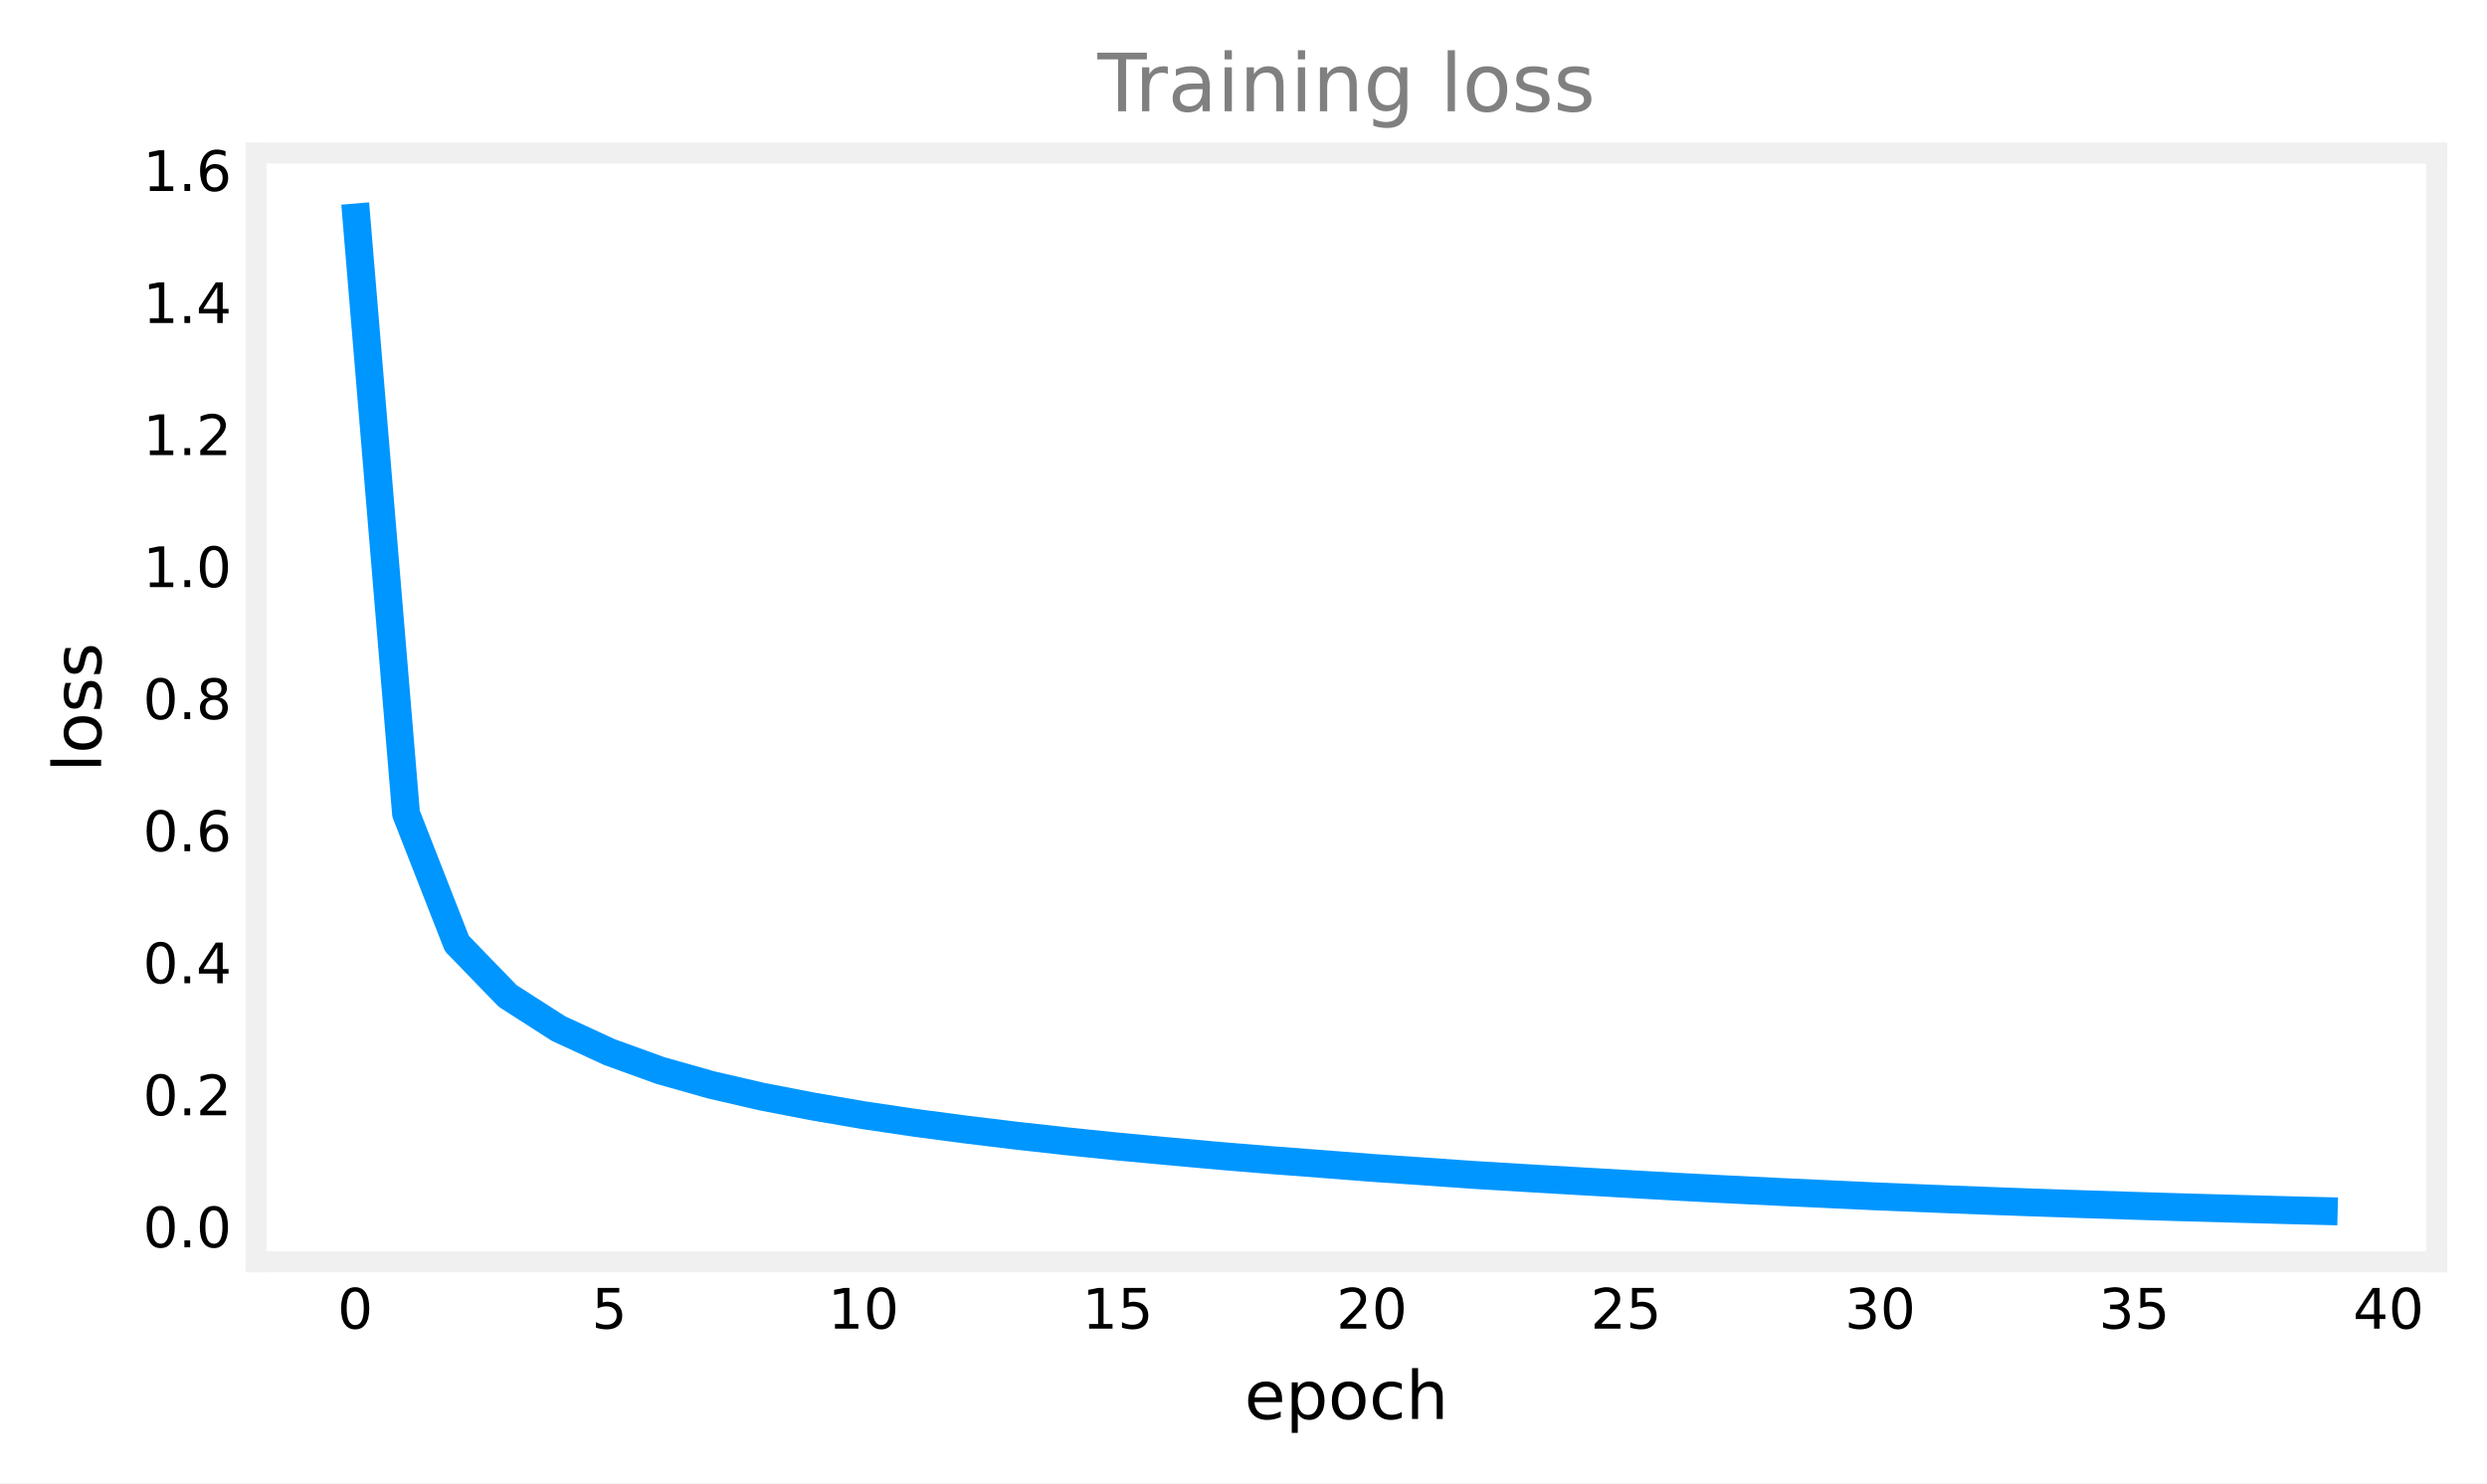
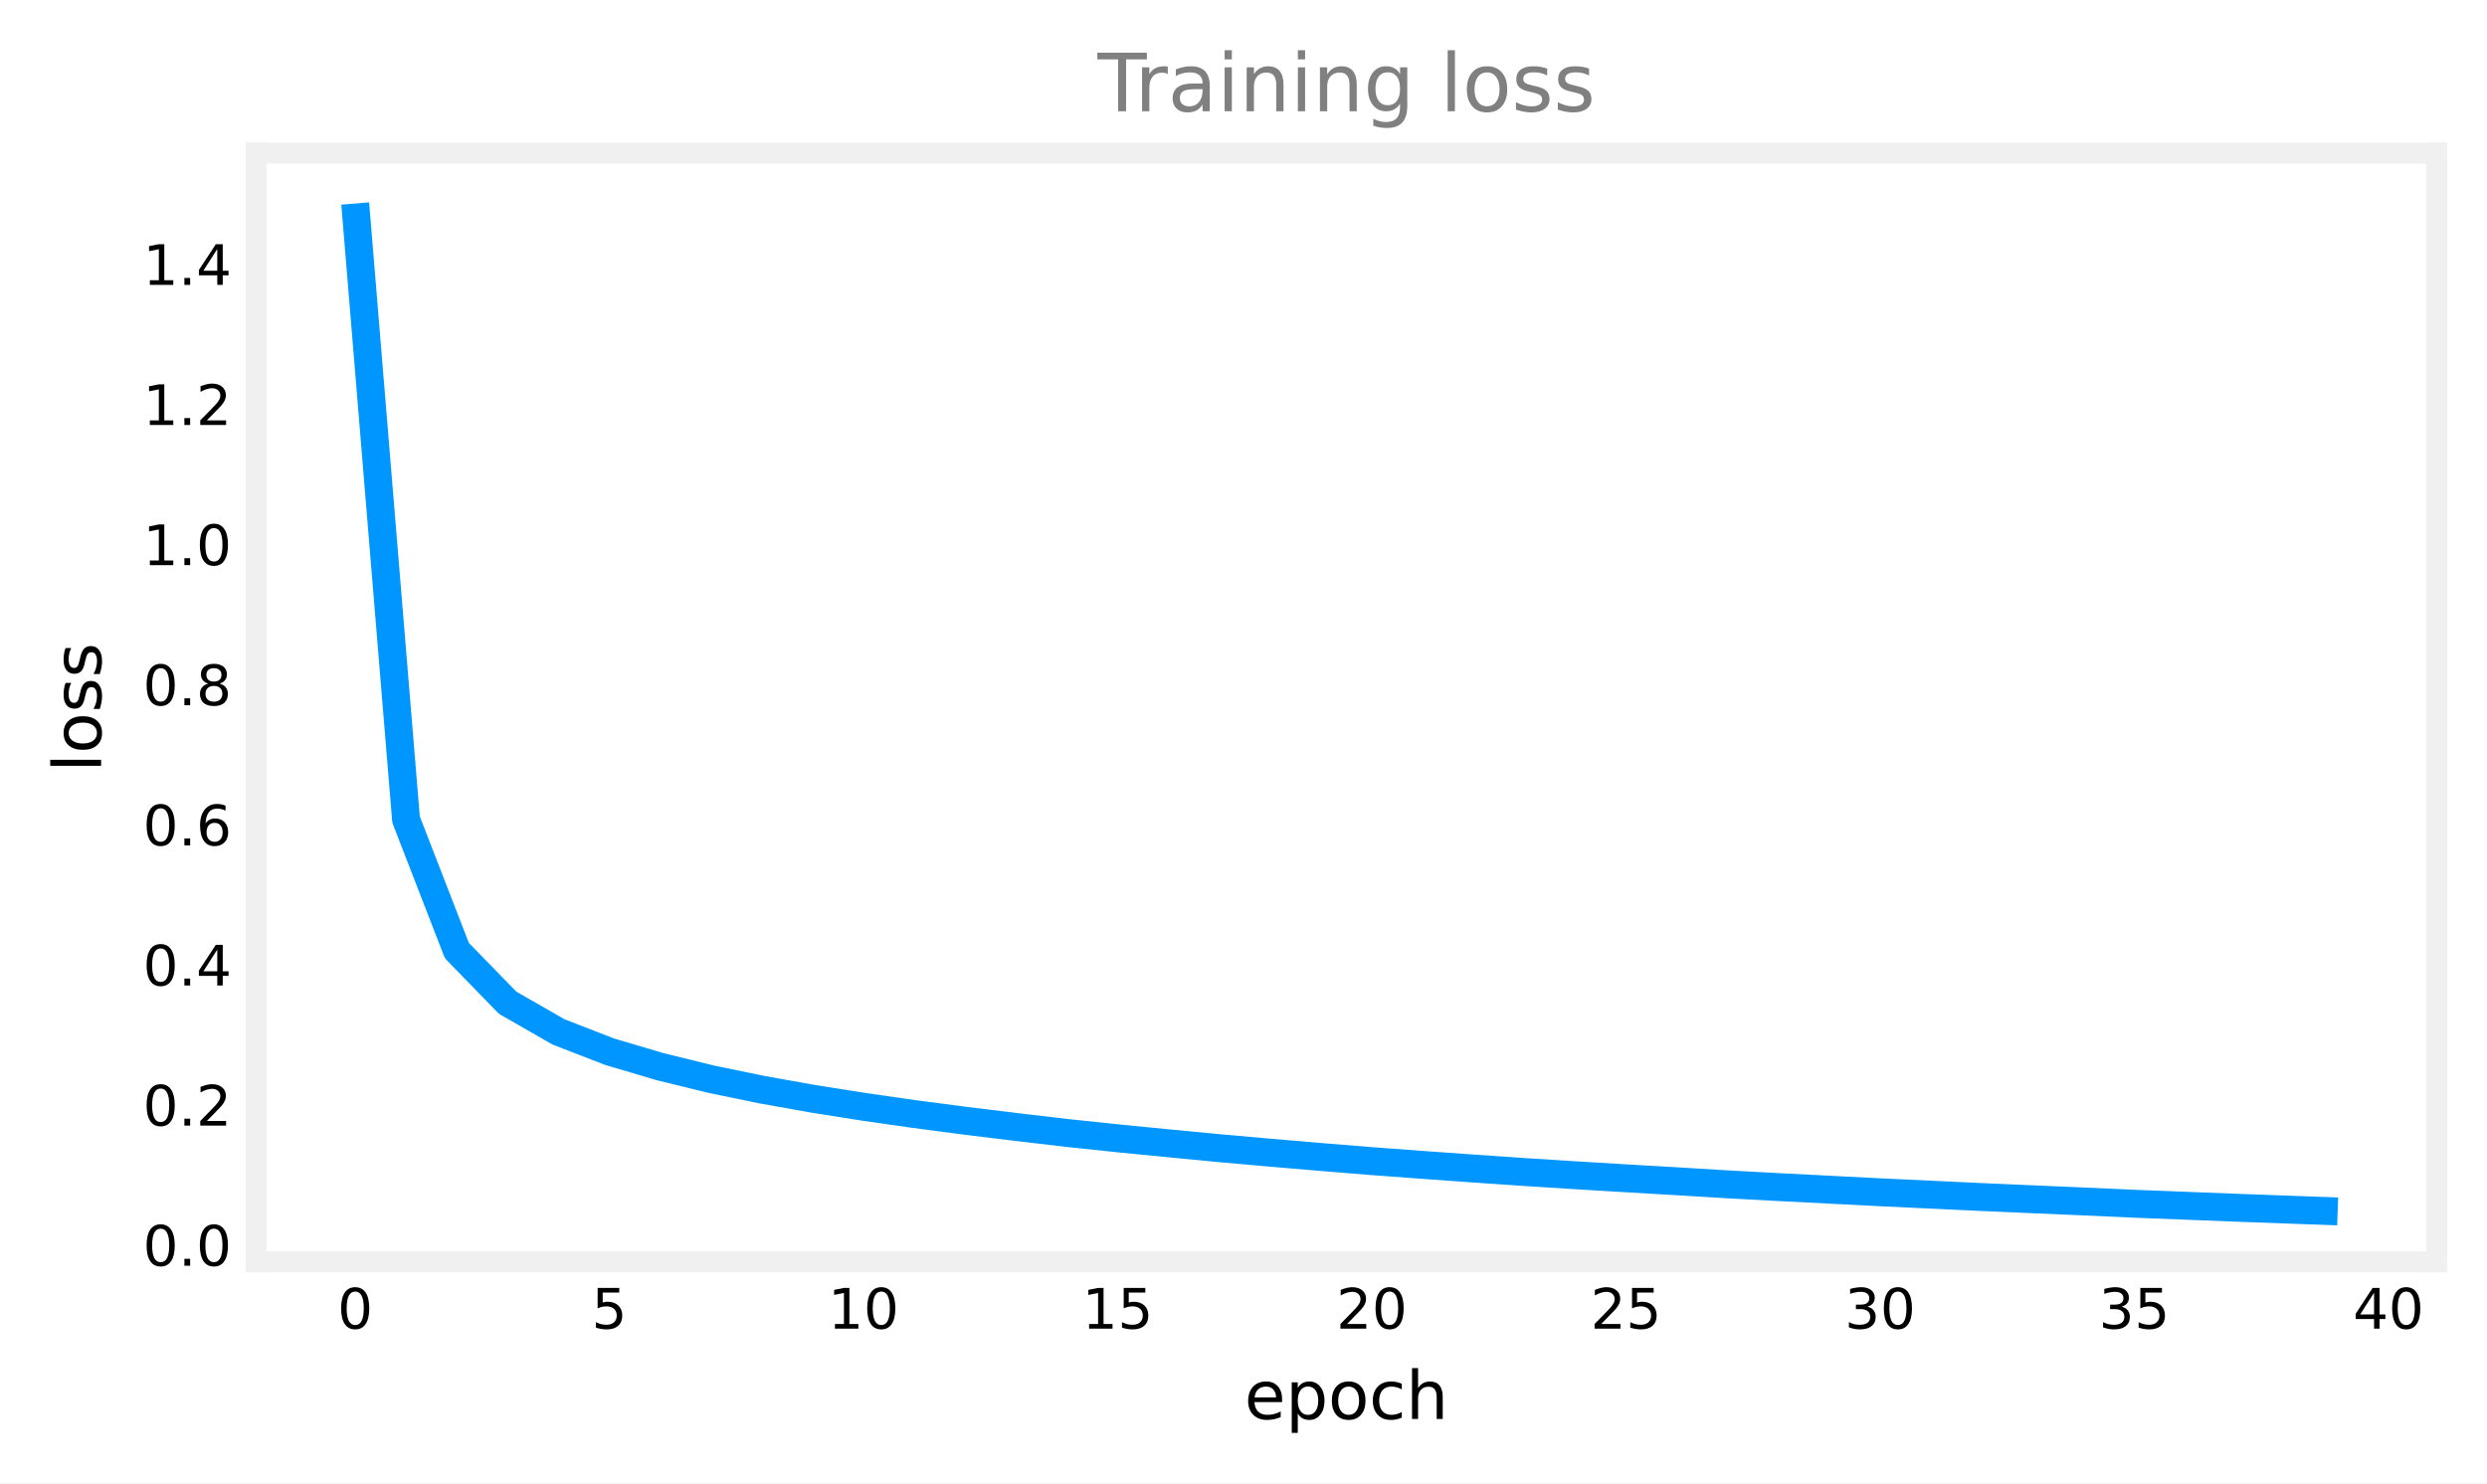
<svg xmlns="http://www.w3.org/2000/svg" xmlns:xlink="http://www.w3.org/1999/xlink" width="356.54pt" height="212.657pt" viewBox="0 0 356.54 212.657" version="1.1">
  <defs>
    <style type="text/css">*{stroke-linejoin: round; stroke-linecap: butt}</style>
  </defs>
  <g id="figure_1">
    <g id="patch_1">
      <path d="M 0 212.657  L 356.54 212.657  L 356.54 0  L 0 0  z " style="fill: #ffffff" />
    </g>
    <g id="axes_1">
      <g id="patch_2">
        <path d="M 36.714 180.923  L 349.34 180.923  L 349.34 21.953  L 36.714 21.953  z " style="fill: #ffffff" />
      </g>
      <g id="matplotlib.axis_1">
        <g id="xtick_1">
          <g id="line2d_1" />
          <g id="text_1">
            <g transform="translate(48.37878 190.5022) scale(0.08 -0.08)">
              <defs>
                <path id="DejaVuSans-30" d="M 2034 4250  Q 1547 4250 1301 3770  Q 1056 3291 1056 2328  Q 1056 1369 1301 889  Q 1547 409 2034 409  Q 2525 409 2770 889  Q 3016 1369 3016 2328  Q 3016 3291 2770 3770  Q 2525 4250 2034 4250  z M 2034 4750  Q 2819 4750 3233 4129  Q 3647 3509 3647 2328  Q 3647 1150 3233 529  Q 2819 -91 2034 -91  Q 1250 -91 836 529  Q 422 1150 422 2328  Q 422 3509 836 4129  Q 1250 4750 2034 4750  z " transform="scale(0.015625)" />
              </defs>
              <use xlink:href="#DejaVuSans-30" />
            </g>
          </g>
        </g>
        <g id="xtick_2">
          <g id="line2d_2" />
          <g id="text_2">
            <g transform="translate(84.81541 190.5022) scale(0.08 -0.08)">
              <defs>
                <path id="DejaVuSans-35" d="M 691 4666  L 3169 4666  L 3169 4134  L 1269 4134  L 1269 2991  Q 1406 3038 1543 3061  Q 1681 3084 1819 3084  Q 2600 3084 3056 2656  Q 3513 2228 3513 1497  Q 3513 744 3044 326  Q 2575 -91 1722 -91  Q 1428 -91 1123 -41  Q 819 9 494 109  L 494 744  Q 775 591 1075 516  Q 1375 441 1709 441  Q 2250 441 2565 725  Q 2881 1009 2881 1497  Q 2881 1984 2565 2268  Q 2250 2553 1709 2553  Q 1456 2553 1204 2497  Q 953 2441 691 2322  L 691 4666  z " transform="scale(0.015625)" />
              </defs>
              <use xlink:href="#DejaVuSans-35" />
            </g>
          </g>
        </g>
        <g id="xtick_3">
          <g id="line2d_3" />
          <g id="text_3">
            <g transform="translate(118.707 190.5022) scale(0.08 -0.08)">
              <defs>
                <path id="DejaVuSans-31" d="M 794 531  L 1825 531  L 1825 4091  L 703 3866  L 703 4441  L 1819 4666  L 2450 4666  L 2450 531  L 3481 531  L 3481 0  L 794 0  L 794 531  z " transform="scale(0.015625)" />
              </defs>
              <use xlink:href="#DejaVuSans-31" />
              <use xlink:href="#DejaVuSans-30" transform="translate(63.62305 0)" />
            </g>
          </g>
        </g>
        <g id="xtick_4">
          <g id="line2d_4" />
          <g id="text_4">
            <g transform="translate(155.1437 190.5022) scale(0.08 -0.08)">
              <use xlink:href="#DejaVuSans-31" />
              <use xlink:href="#DejaVuSans-35" transform="translate(63.62305 0)" />
            </g>
          </g>
        </g>
        <g id="xtick_5">
          <g id="line2d_5" />
          <g id="text_5">
            <g transform="translate(191.5803 190.5022) scale(0.08 -0.08)">
              <defs>
                <path id="DejaVuSans-32" d="M 1228 531  L 3431 531  L 3431 0  L 469 0  L 469 531  Q 828 903 1448 1529  Q 2069 2156 2228 2338  Q 2531 2678 2651 2914  Q 2772 3150 2772 3378  Q 2772 3750 2511 3984  Q 2250 4219 1831 4219  Q 1534 4219 1204 4116  Q 875 4013 500 3803  L 500 4441  Q 881 4594 1212 4672  Q 1544 4750 1819 4750  Q 2544 4750 2975 4387  Q 3406 4025 3406 3419  Q 3406 3131 3298 2873  Q 3191 2616 2906 2266  Q 2828 2175 2409 1742  Q 1991 1309 1228 531  z " transform="scale(0.015625)" />
              </defs>
              <use xlink:href="#DejaVuSans-32" />
              <use xlink:href="#DejaVuSans-30" transform="translate(63.62305 0)" />
            </g>
          </g>
        </g>
        <g id="xtick_6">
          <g id="line2d_6" />
          <g id="text_6">
            <g transform="translate(228.0169 190.5022) scale(0.08 -0.08)">
              <use xlink:href="#DejaVuSans-32" />
              <use xlink:href="#DejaVuSans-35" transform="translate(63.62305 0)" />
            </g>
          </g>
        </g>
        <g id="xtick_7">
          <g id="line2d_7" />
          <g id="text_7">
            <g transform="translate(264.4535 190.5022) scale(0.08 -0.08)">
              <defs>
                <path id="DejaVuSans-33" d="M 2597 2516  Q 3050 2419 3304 2112  Q 3559 1806 3559 1356  Q 3559 666 3084 287  Q 2609 -91 1734 -91  Q 1441 -91 1130 -33  Q 819 25 488 141  L 488 750  Q 750 597 1062 519  Q 1375 441 1716 441  Q 2309 441 2620 675  Q 2931 909 2931 1356  Q 2931 1769 2642 2001  Q 2353 2234 1838 2234  L 1294 2234  L 1294 2753  L 1863 2753  Q 2328 2753 2575 2939  Q 2822 3125 2822 3475  Q 2822 3834 2567 4026  Q 2313 4219 1838 4219  Q 1578 4219 1281 4162  Q 984 4106 628 3988  L 628 4550  Q 988 4650 1302 4700  Q 1616 4750 1894 4750  Q 2613 4750 3031 4423  Q 3450 4097 3450 3541  Q 3450 3153 3228 2886  Q 3006 2619 2597 2516  z " transform="scale(0.015625)" />
              </defs>
              <use xlink:href="#DejaVuSans-33" />
              <use xlink:href="#DejaVuSans-30" transform="translate(63.62305 0)" />
            </g>
          </g>
        </g>
        <g id="xtick_8">
          <g id="line2d_8" />
          <g id="text_8">
            <g transform="translate(300.8902 190.5022) scale(0.08 -0.08)">
              <use xlink:href="#DejaVuSans-33" />
              <use xlink:href="#DejaVuSans-35" transform="translate(63.62305 0)" />
            </g>
          </g>
        </g>
        <g id="xtick_9">
          <g id="line2d_9" />
          <g id="text_9">
            <g transform="translate(337.3268 190.5022) scale(0.08 -0.08)">
              <defs>
                <path id="DejaVuSans-34" d="M 2419 4116  L 825 1625  L 2419 1625  L 2419 4116  z M 2253 4666  L 3047 4666  L 3047 1625  L 3713 1625  L 3713 1100  L 3047 1100  L 3047 0  L 2419 0  L 2419 1100  L 313 1100  L 313 1709  L 2253 4666  z " transform="scale(0.015625)" />
              </defs>
              <use xlink:href="#DejaVuSans-34" />
              <use xlink:href="#DejaVuSans-30" transform="translate(63.62305 0)" />
            </g>
          </g>
        </g>
        <g id="text_10">
          <g transform="translate(178.4076 203.4604) scale(0.096 -0.096)">
            <defs>
              <path id="DejaVuSans-65" d="M 3597 1894  L 3597 1613  L 953 1613  Q 991 1019 1311 708  Q 1631 397 2203 397  Q 2534 397 2845 478  Q 3156 559 3463 722  L 3463 178  Q 3153 47 2828 -22  Q 2503 -91 2169 -91  Q 1331 -91 842 396  Q 353 884 353 1716  Q 353 2575 817 3079  Q 1281 3584 2069 3584  Q 2775 3584 3186 3129  Q 3597 2675 3597 1894  z M 3022 2063  Q 3016 2534 2758 2815  Q 2500 3097 2075 3097  Q 1594 3097 1305 2825  Q 1016 2553 972 2059  L 3022 2063  z " transform="scale(0.015625)" />
              <path id="DejaVuSans-70" d="M 1159 525  L 1159 -1331  L 581 -1331  L 581 3500  L 1159 3500  L 1159 2969  Q 1341 3281 1617 3432  Q 1894 3584 2278 3584  Q 2916 3584 3314 3078  Q 3713 2572 3713 1747  Q 3713 922 3314 415  Q 2916 -91 2278 -91  Q 1894 -91 1617 61  Q 1341 213 1159 525  z M 3116 1747  Q 3116 2381 2855 2742  Q 2594 3103 2138 3103  Q 1681 3103 1420 2742  Q 1159 2381 1159 1747  Q 1159 1113 1420 752  Q 1681 391 2138 391  Q 2594 391 2855 752  Q 3116 1113 3116 1747  z " transform="scale(0.015625)" />
              <path id="DejaVuSans-6f" d="M 1959 3097  Q 1497 3097 1228 2736  Q 959 2375 959 1747  Q 959 1119 1226 758  Q 1494 397 1959 397  Q 2419 397 2687 759  Q 2956 1122 2956 1747  Q 2956 2369 2687 2733  Q 2419 3097 1959 3097  z M 1959 3584  Q 2709 3584 3137 3096  Q 3566 2609 3566 1747  Q 3566 888 3137 398  Q 2709 -91 1959 -91  Q 1206 -91 779 398  Q 353 888 353 1747  Q 353 2609 779 3096  Q 1206 3584 1959 3584  z " transform="scale(0.015625)" />
              <path id="DejaVuSans-63" d="M 3122 3366  L 3122 2828  Q 2878 2963 2633 3030  Q 2388 3097 2138 3097  Q 1578 3097 1268 2742  Q 959 2388 959 1747  Q 959 1106 1268 751  Q 1578 397 2138 397  Q 2388 397 2633 464  Q 2878 531 3122 666  L 3122 134  Q 2881 22 2623 -34  Q 2366 -91 2075 -91  Q 1284 -91 818 406  Q 353 903 353 1747  Q 353 2603 823 3093  Q 1294 3584 2113 3584  Q 2378 3584 2631 3529  Q 2884 3475 3122 3366  z " transform="scale(0.015625)" />
              <path id="DejaVuSans-68" d="M 3513 2113  L 3513 0  L 2938 0  L 2938 2094  Q 2938 2591 2744 2837  Q 2550 3084 2163 3084  Q 1697 3084 1428 2787  Q 1159 2491 1159 1978  L 1159 0  L 581 0  L 581 4863  L 1159 4863  L 1159 2956  Q 1366 3272 1645 3428  Q 1925 3584 2291 3584  Q 2894 3584 3203 3211  Q 3513 2838 3513 2113  z " transform="scale(0.015625)" />
            </defs>
            <use xlink:href="#DejaVuSans-65" />
            <use xlink:href="#DejaVuSans-70" transform="translate(61.52344 0)" />
            <use xlink:href="#DejaVuSans-6f" transform="translate(125 0)" />
            <use xlink:href="#DejaVuSans-63" transform="translate(186.1816 0)" />
            <use xlink:href="#DejaVuSans-68" transform="translate(241.1621 0)" />
          </g>
        </g>
      </g>
      <g id="matplotlib.axis_2">
        <g id="ytick_1">
          <g id="line2d_10" />
          <g id="text_11">
-             <g transform="translate(20.491 178.8473) scale(0.08 -0.08)">
+             <g transform="translate(20.491 181.4863) scale(0.08 -0.08)">
              <defs>
                <path id="DejaVuSans-2e" d="M 684 794  L 1344 794  L 1344 0  L 684 0  L 684 794  z " transform="scale(0.015625)" />
              </defs>
              <use xlink:href="#DejaVuSans-30" />
              <use xlink:href="#DejaVuSans-2e" transform="translate(63.62305 0)" />
              <use xlink:href="#DejaVuSans-30" transform="translate(95.41016 0)" />
            </g>
          </g>
        </g>
        <g id="ytick_2">
          <g id="line2d_11" />
          <g id="text_12">
-             <g transform="translate(20.491 159.9139) scale(0.08 -0.08)">
+             <g transform="translate(20.491 161.3951) scale(0.08 -0.08)">
              <use xlink:href="#DejaVuSans-30" />
              <use xlink:href="#DejaVuSans-2e" transform="translate(63.62305 0)" />
              <use xlink:href="#DejaVuSans-32" transform="translate(95.41016 0)" />
            </g>
          </g>
        </g>
        <g id="ytick_3">
          <g id="line2d_12" />
          <g id="text_13">
-             <g transform="translate(20.491 140.9805) scale(0.08 -0.08)">
+             <g transform="translate(20.491 141.304) scale(0.08 -0.08)">
              <use xlink:href="#DejaVuSans-30" />
              <use xlink:href="#DejaVuSans-2e" transform="translate(63.62305 0)" />
              <use xlink:href="#DejaVuSans-34" transform="translate(95.41016 0)" />
            </g>
          </g>
        </g>
        <g id="ytick_4">
          <g id="line2d_13" />
          <g id="text_14">
-             <g transform="translate(20.491 122.0471) scale(0.08 -0.08)">
+             <g transform="translate(20.491 121.2129) scale(0.08 -0.08)">
              <defs>
                <path id="DejaVuSans-36" d="M 2113 2584  Q 1688 2584 1439 2293  Q 1191 2003 1191 1497  Q 1191 994 1439 701  Q 1688 409 2113 409  Q 2538 409 2786 701  Q 3034 994 3034 1497  Q 3034 2003 2786 2293  Q 2538 2584 2113 2584  z M 3366 4563  L 3366 3988  Q 3128 4100 2886 4159  Q 2644 4219 2406 4219  Q 1781 4219 1451 3797  Q 1122 3375 1075 2522  Q 1259 2794 1537 2939  Q 1816 3084 2150 3084  Q 2853 3084 3261 2657  Q 3669 2231 3669 1497  Q 3669 778 3244 343  Q 2819 -91 2113 -91  Q 1303 -91 875 529  Q 447 1150 447 2328  Q 447 3434 972 4092  Q 1497 4750 2381 4750  Q 2619 4750 2861 4703  Q 3103 4656 3366 4563  z " transform="scale(0.015625)" />
              </defs>
              <use xlink:href="#DejaVuSans-30" />
              <use xlink:href="#DejaVuSans-2e" transform="translate(63.62305 0)" />
              <use xlink:href="#DejaVuSans-36" transform="translate(95.41016 0)" />
            </g>
          </g>
        </g>
        <g id="ytick_5">
          <g id="line2d_14" />
          <g id="text_15">
-             <g transform="translate(20.491 103.1137) scale(0.08 -0.08)">
+             <g transform="translate(20.491 101.1217) scale(0.08 -0.08)">
              <defs>
                <path id="DejaVuSans-38" d="M 2034 2216  Q 1584 2216 1326 1975  Q 1069 1734 1069 1313  Q 1069 891 1326 650  Q 1584 409 2034 409  Q 2484 409 2743 651  Q 3003 894 3003 1313  Q 3003 1734 2745 1975  Q 2488 2216 2034 2216  z M 1403 2484  Q 997 2584 770 2862  Q 544 3141 544 3541  Q 544 4100 942 4425  Q 1341 4750 2034 4750  Q 2731 4750 3128 4425  Q 3525 4100 3525 3541  Q 3525 3141 3298 2862  Q 3072 2584 2669 2484  Q 3125 2378 3379 2068  Q 3634 1759 3634 1313  Q 3634 634 3220 271  Q 2806 -91 2034 -91  Q 1263 -91 848 271  Q 434 634 434 1313  Q 434 1759 690 2068  Q 947 2378 1403 2484  z M 1172 3481  Q 1172 3119 1398 2916  Q 1625 2713 2034 2713  Q 2441 2713 2670 2916  Q 2900 3119 2900 3481  Q 2900 3844 2670 4047  Q 2441 4250 2034 4250  Q 1625 4250 1398 4047  Q 1172 3844 1172 3481  z " transform="scale(0.015625)" />
              </defs>
              <use xlink:href="#DejaVuSans-30" />
              <use xlink:href="#DejaVuSans-2e" transform="translate(63.62305 0)" />
              <use xlink:href="#DejaVuSans-38" transform="translate(95.41016 0)" />
            </g>
          </g>
        </g>
        <g id="ytick_6">
          <g id="line2d_15" />
          <g id="text_16">
-             <g transform="translate(20.491 84.18036) scale(0.08 -0.08)">
+             <g transform="translate(20.491 81.03057) scale(0.08 -0.08)">
              <use xlink:href="#DejaVuSans-31" />
              <use xlink:href="#DejaVuSans-2e" transform="translate(63.62305 0)" />
              <use xlink:href="#DejaVuSans-30" transform="translate(95.41016 0)" />
            </g>
          </g>
        </g>
        <g id="ytick_7">
          <g id="line2d_16" />
          <g id="text_17">
-             <g transform="translate(20.491 65.24698) scale(0.08 -0.08)">
+             <g transform="translate(20.491 60.93943) scale(0.08 -0.08)">
              <use xlink:href="#DejaVuSans-31" />
              <use xlink:href="#DejaVuSans-2e" transform="translate(63.62305 0)" />
              <use xlink:href="#DejaVuSans-32" transform="translate(95.41016 0)" />
            </g>
          </g>
        </g>
        <g id="ytick_8">
          <g id="line2d_17" />
          <g id="text_18">
-             <g transform="translate(20.491 46.3136) scale(0.08 -0.08)">
+             <g transform="translate(20.491 40.84829) scale(0.08 -0.08)">
              <use xlink:href="#DejaVuSans-31" />
              <use xlink:href="#DejaVuSans-2e" transform="translate(63.62305 0)" />
              <use xlink:href="#DejaVuSans-34" transform="translate(95.41016 0)" />
            </g>
          </g>
        </g>
-         <g id="ytick_9">
-           <g id="line2d_18" />
-           <g id="text_19">
-             <g transform="translate(20.491 27.38022) scale(0.08 -0.08)">
-               <use xlink:href="#DejaVuSans-31" />
-               <use xlink:href="#DejaVuSans-2e" transform="translate(63.62305 0)" />
-               <use xlink:href="#DejaVuSans-36" transform="translate(95.41016 0)" />
-             </g>
-           </g>
-         </g>
-         <g id="text_20">
+         <g id="text_19">
          <g transform="translate(14.4945 110.7099) rotate(-90) scale(0.096 -0.096)">
            <defs>
              <path id="DejaVuSans-6c" d="M 603 4863  L 1178 4863  L 1178 0  L 603 0  L 603 4863  z " transform="scale(0.015625)" />
              <path id="DejaVuSans-73" d="M 2834 3397  L 2834 2853  Q 2591 2978 2328 3040  Q 2066 3103 1784 3103  Q 1356 3103 1142 2972  Q 928 2841 928 2578  Q 928 2378 1081 2264  Q 1234 2150 1697 2047  L 1894 2003  Q 2506 1872 2764 1633  Q 3022 1394 3022 966  Q 3022 478 2636 193  Q 2250 -91 1575 -91  Q 1294 -91 989 -36  Q 684 19 347 128  L 347 722  Q 666 556 975 473  Q 1284 391 1588 391  Q 1994 391 2212 530  Q 2431 669 2431 922  Q 2431 1156 2273 1281  Q 2116 1406 1581 1522  L 1381 1569  Q 847 1681 609 1914  Q 372 2147 372 2553  Q 372 3047 722 3315  Q 1072 3584 1716 3584  Q 2034 3584 2315 3537  Q 2597 3491 2834 3397  z " transform="scale(0.015625)" />
            </defs>
            <use xlink:href="#DejaVuSans-6c" />
            <use xlink:href="#DejaVuSans-6f" transform="translate(27.7832 0)" />
            <use xlink:href="#DejaVuSans-73" transform="translate(88.96484 0)" />
            <use xlink:href="#DejaVuSans-73" transform="translate(141.0645 0)" />
          </g>
        </g>
      </g>
-       <g id="line2d_19">
-         <path d="M 50.924 29.179  L 58.211 116.663  L 65.498 135.286  L 72.786 142.81  L 80.073 147.483  L 87.36 150.851  L 94.648 153.49  L 101.935 155.551  L 109.222 157.239  L 116.51 158.648  L 123.797 159.902  L 131.084 160.981  L 138.372 161.947  L 145.659 162.834  L 152.946 163.644  L 160.234 164.396  L 167.521 165.072  L 174.808 165.731  L 182.096 166.333  L 189.383 166.885  L 196.67 167.455  L 203.958 167.952  L 211.245 168.463  L 218.532 168.904  L 225.82 169.329  L 233.107 169.748  L 240.394 170.159  L 247.682 170.538  L 254.969 170.894  L 262.256 171.231  L 269.544 171.569  L 276.831 171.867  L 284.118 172.149  L 291.406 172.418  L 298.693 172.661  L 305.98 172.897  L 313.267 173.12  L 320.555 173.32  L 327.842 173.517  L 335.129 173.697  " clip-path="url(#p4d77965e97)" style="fill: none; stroke: #0096ff; stroke-width: 4" />
+       <g id="line2d_18">
+         <path d="M 50.924 29.179  L 58.211 117.502  L 65.498 136.301  L 72.786 143.784  L 80.073 147.961  L 87.36 150.789  L 94.648 152.948  L 101.935 154.737  L 109.222 156.238  L 116.51 157.542  L 123.797 158.694  L 131.084 159.74  L 138.372 160.698  L 145.659 161.589  L 152.946 162.447  L 160.234 163.214  L 167.521 163.931  L 174.808 164.631  L 182.096 165.278  L 189.383 165.896  L 196.67 166.488  L 203.958 167.028  L 211.245 167.551  L 218.532 168.048  L 225.82 168.512  L 233.107 168.952  L 240.394 169.374  L 247.682 169.817  L 254.969 170.209  L 262.256 170.581  L 269.544 170.955  L 276.831 171.294  L 284.118 171.639  L 291.406 171.957  L 298.693 172.269  L 305.98 172.599  L 313.267 172.881  L 320.555 173.168  L 327.842 173.433  L 335.129 173.697  " clip-path="url(#pa28f54b884)" style="fill: none; stroke: #0096ff; stroke-width: 4" />
      </g>
      <g id="patch_3">
        <path d="M 36.714 180.923  L 36.714 21.953  " style="fill: none; stroke: #f0f0f0; stroke-width: 3; stroke-linejoin: miter; stroke-linecap: square" />
      </g>
      <g id="patch_4">
        <path d="M 349.34 180.923  L 349.34 21.953  " style="fill: none; stroke: #f0f0f0; stroke-width: 3; stroke-linejoin: miter; stroke-linecap: square" />
      </g>
      <g id="patch_5">
        <path d="M 36.714 180.923  L 349.34 180.923  " style="fill: none; stroke: #f0f0f0; stroke-width: 3; stroke-linejoin: miter; stroke-linecap: square" />
      </g>
      <g id="patch_6">
        <path d="M 36.714 21.953  L 349.34 21.953  " style="fill: none; stroke: #f0f0f0; stroke-width: 3; stroke-linejoin: miter; stroke-linecap: square" />
      </g>
-       <g id="text_21">
+       <g id="text_20">
        <g style="fill: #808080" transform="translate(157.3461 15.9534) scale(0.1152 -0.1152)">
          <defs>
            <path id="DejaVuSans-54" d="M -19 4666  L 3928 4666  L 3928 4134  L 2272 4134  L 2272 0  L 1638 0  L 1638 4134  L -19 4134  L -19 4666  z " transform="scale(0.015625)" />
            <path id="DejaVuSans-72" d="M 2631 2963  Q 2534 3019 2420 3045  Q 2306 3072 2169 3072  Q 1681 3072 1420 2755  Q 1159 2438 1159 1844  L 1159 0  L 581 0  L 581 3500  L 1159 3500  L 1159 2956  Q 1341 3275 1631 3429  Q 1922 3584 2338 3584  Q 2397 3584 2469 3576  Q 2541 3569 2628 3553  L 2631 2963  z " transform="scale(0.015625)" />
            <path id="DejaVuSans-61" d="M 2194 1759  Q 1497 1759 1228 1600  Q 959 1441 959 1056  Q 959 750 1161 570  Q 1363 391 1709 391  Q 2188 391 2477 730  Q 2766 1069 2766 1631  L 2766 1759  L 2194 1759  z M 3341 1997  L 3341 0  L 2766 0  L 2766 531  Q 2569 213 2275 61  Q 1981 -91 1556 -91  Q 1019 -91 701 211  Q 384 513 384 1019  Q 384 1609 779 1909  Q 1175 2209 1959 2209  L 2766 2209  L 2766 2266  Q 2766 2663 2505 2880  Q 2244 3097 1772 3097  Q 1472 3097 1187 3025  Q 903 2953 641 2809  L 641 3341  Q 956 3463 1253 3523  Q 1550 3584 1831 3584  Q 2591 3584 2966 3190  Q 3341 2797 3341 1997  z " transform="scale(0.015625)" />
            <path id="DejaVuSans-69" d="M 603 3500  L 1178 3500  L 1178 0  L 603 0  L 603 3500  z M 603 4863  L 1178 4863  L 1178 4134  L 603 4134  L 603 4863  z " transform="scale(0.015625)" />
            <path id="DejaVuSans-6e" d="M 3513 2113  L 3513 0  L 2938 0  L 2938 2094  Q 2938 2591 2744 2837  Q 2550 3084 2163 3084  Q 1697 3084 1428 2787  Q 1159 2491 1159 1978  L 1159 0  L 581 0  L 581 3500  L 1159 3500  L 1159 2956  Q 1366 3272 1645 3428  Q 1925 3584 2291 3584  Q 2894 3584 3203 3211  Q 3513 2838 3513 2113  z " transform="scale(0.015625)" />
            <path id="DejaVuSans-67" d="M 2906 1791  Q 2906 2416 2648 2759  Q 2391 3103 1925 3103  Q 1463 3103 1205 2759  Q 947 2416 947 1791  Q 947 1169 1205 825  Q 1463 481 1925 481  Q 2391 481 2648 825  Q 2906 1169 2906 1791  z M 3481 434  Q 3481 -459 3084 -895  Q 2688 -1331 1869 -1331  Q 1566 -1331 1297 -1286  Q 1028 -1241 775 -1147  L 775 -588  Q 1028 -725 1275 -790  Q 1522 -856 1778 -856  Q 2344 -856 2625 -561  Q 2906 -266 2906 331  L 2906 616  Q 2728 306 2450 153  Q 2172 0 1784 0  Q 1141 0 747 490  Q 353 981 353 1791  Q 353 2603 747 3093  Q 1141 3584 1784 3584  Q 2172 3584 2450 3431  Q 2728 3278 2906 2969  L 2906 3500  L 3481 3500  L 3481 434  z " transform="scale(0.015625)" />
            <path id="DejaVuSans-20" transform="scale(0.015625)" />
          </defs>
          <use xlink:href="#DejaVuSans-54" />
          <use xlink:href="#DejaVuSans-72" transform="translate(46.33398 0)" />
          <use xlink:href="#DejaVuSans-61" transform="translate(87.44727 0)" />
          <use xlink:href="#DejaVuSans-69" transform="translate(148.7266 0)" />
          <use xlink:href="#DejaVuSans-6e" transform="translate(176.5098 0)" />
          <use xlink:href="#DejaVuSans-69" transform="translate(239.8887 0)" />
          <use xlink:href="#DejaVuSans-6e" transform="translate(267.6719 0)" />
          <use xlink:href="#DejaVuSans-67" transform="translate(331.0508 0)" />
          <use xlink:href="#DejaVuSans-20" transform="translate(394.5273 0)" />
          <use xlink:href="#DejaVuSans-6c" transform="translate(426.3145 0)" />
          <use xlink:href="#DejaVuSans-6f" transform="translate(454.0977 0)" />
          <use xlink:href="#DejaVuSans-73" transform="translate(515.2793 0)" />
          <use xlink:href="#DejaVuSans-73" transform="translate(567.3789 0)" />
        </g>
      </g>
    </g>
  </g>
  <defs>
-     <clipPath id="p4d77965e97">
+     <clipPath id="pa28f54b884">
      <rect x="36.714" y="21.953" width="312.626" height="158.97" />
    </clipPath>
  </defs>
</svg>
